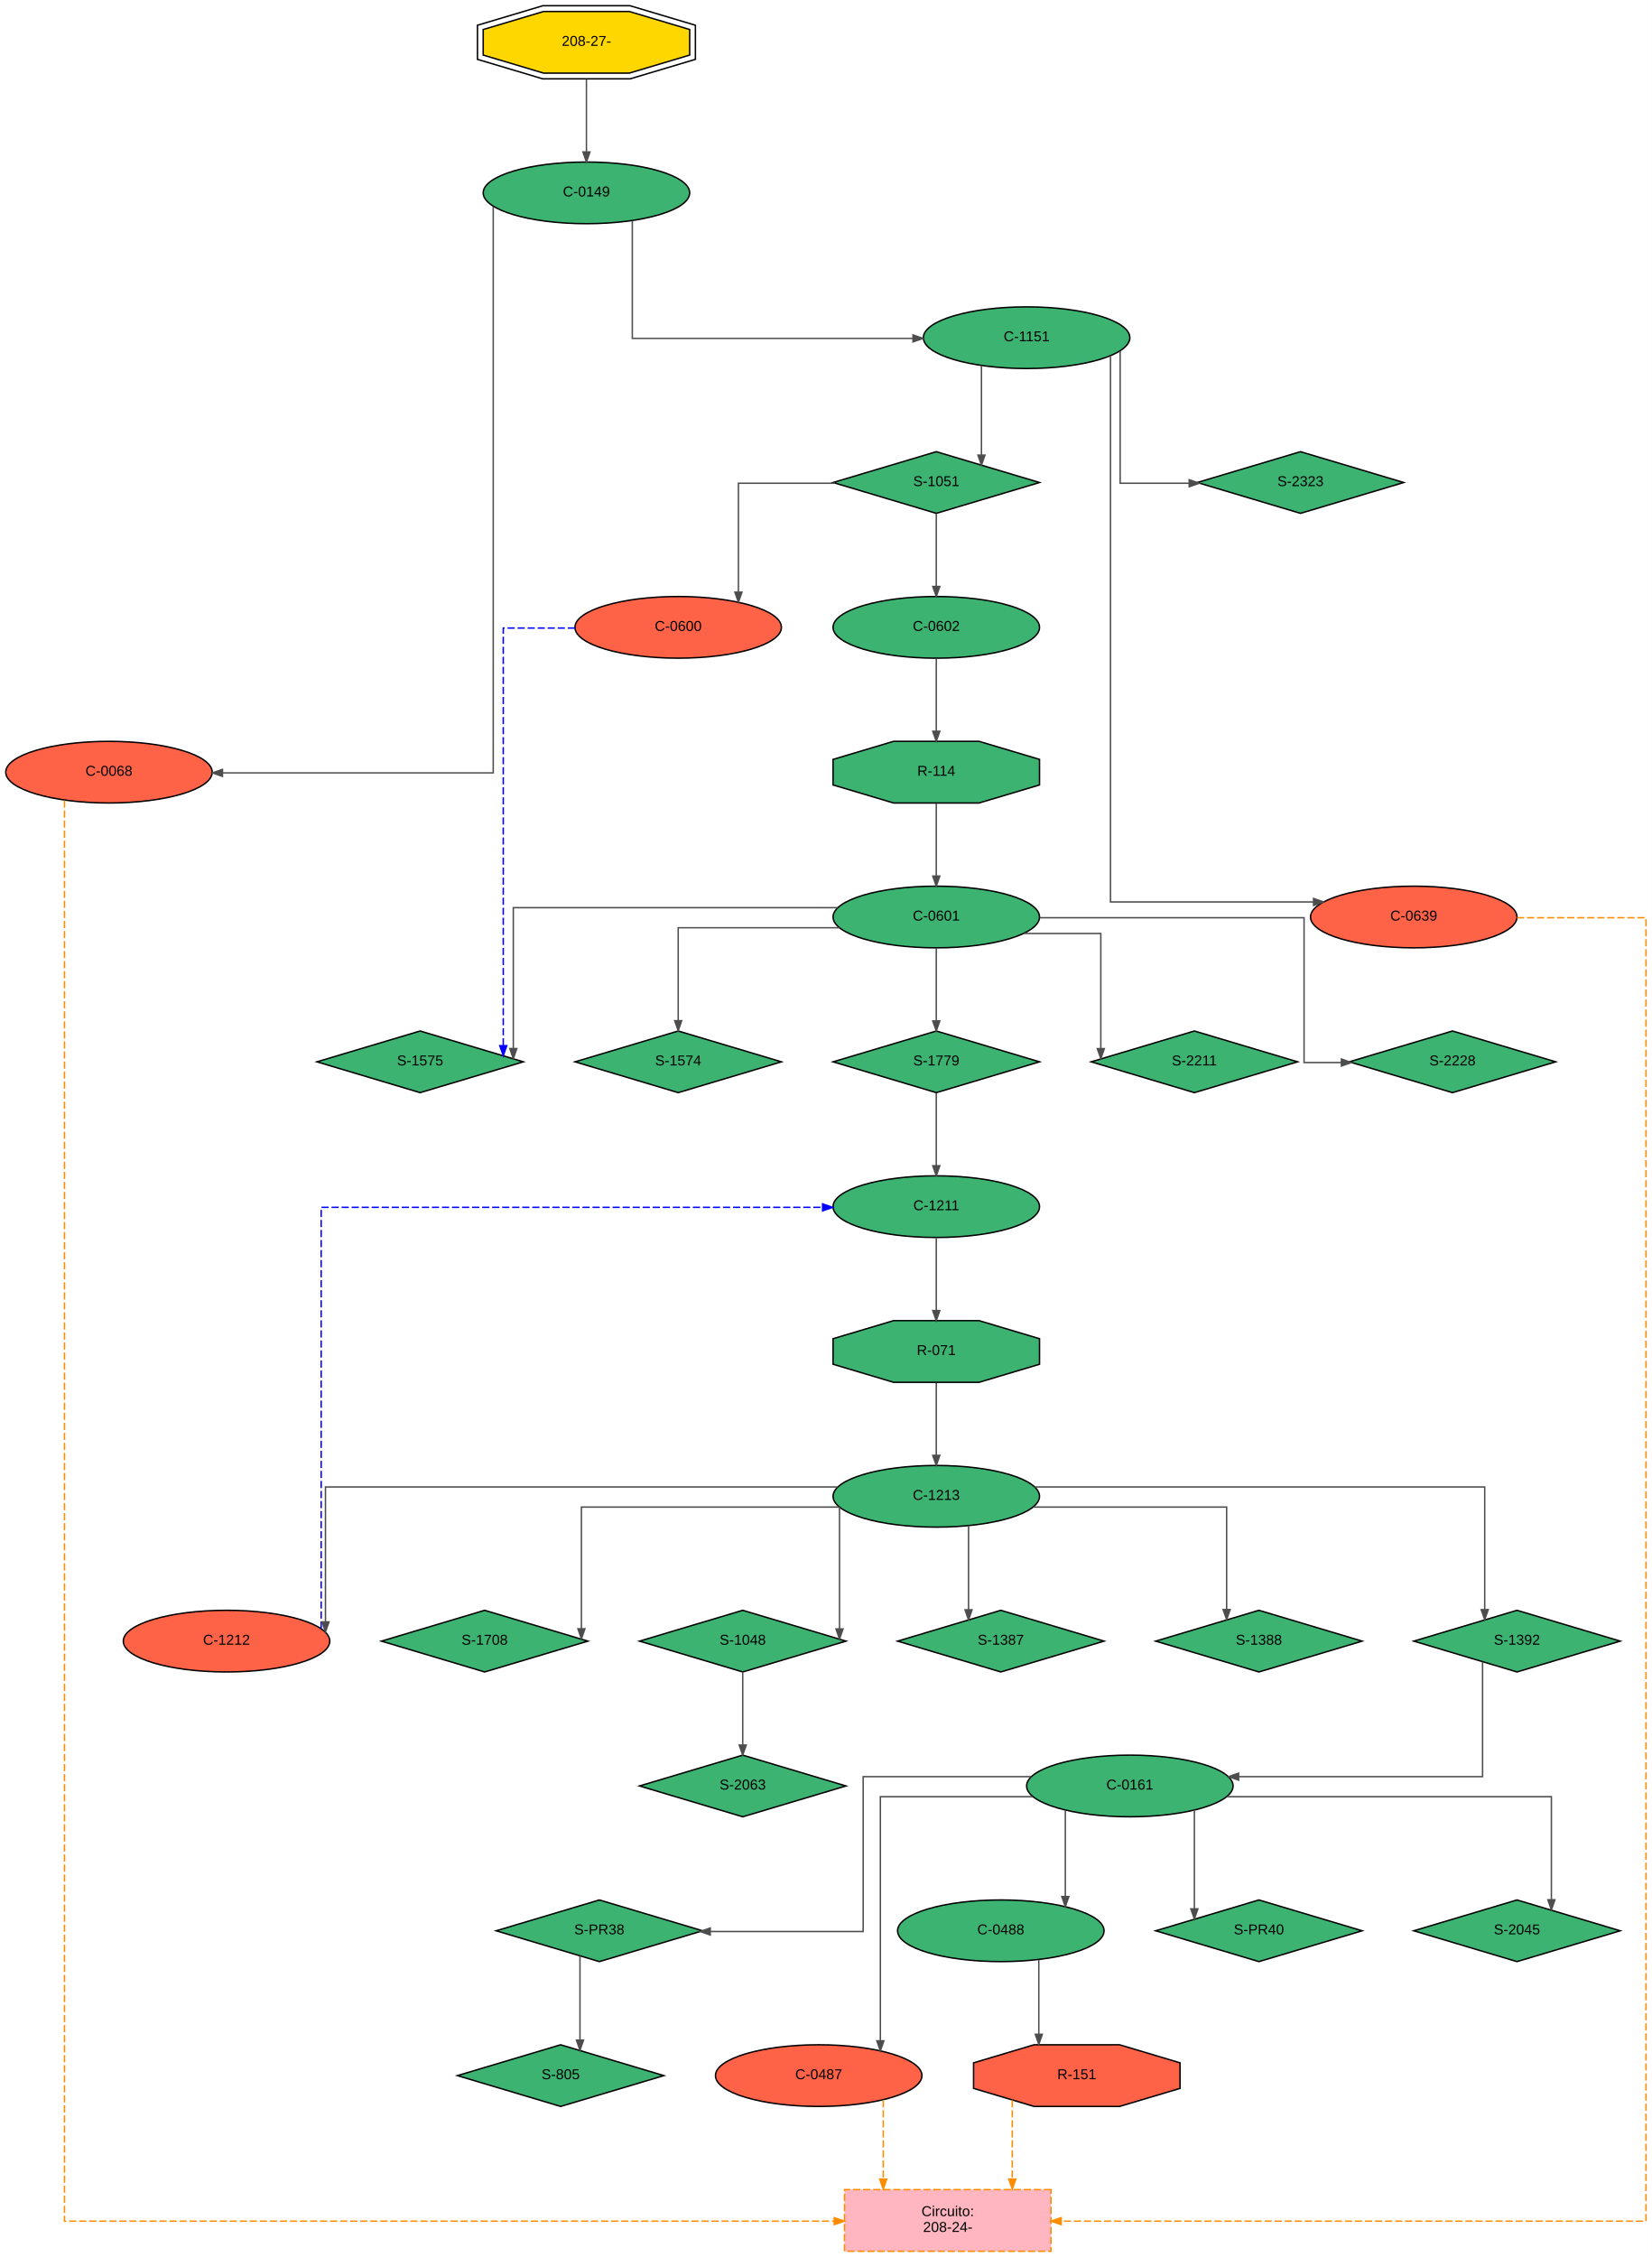
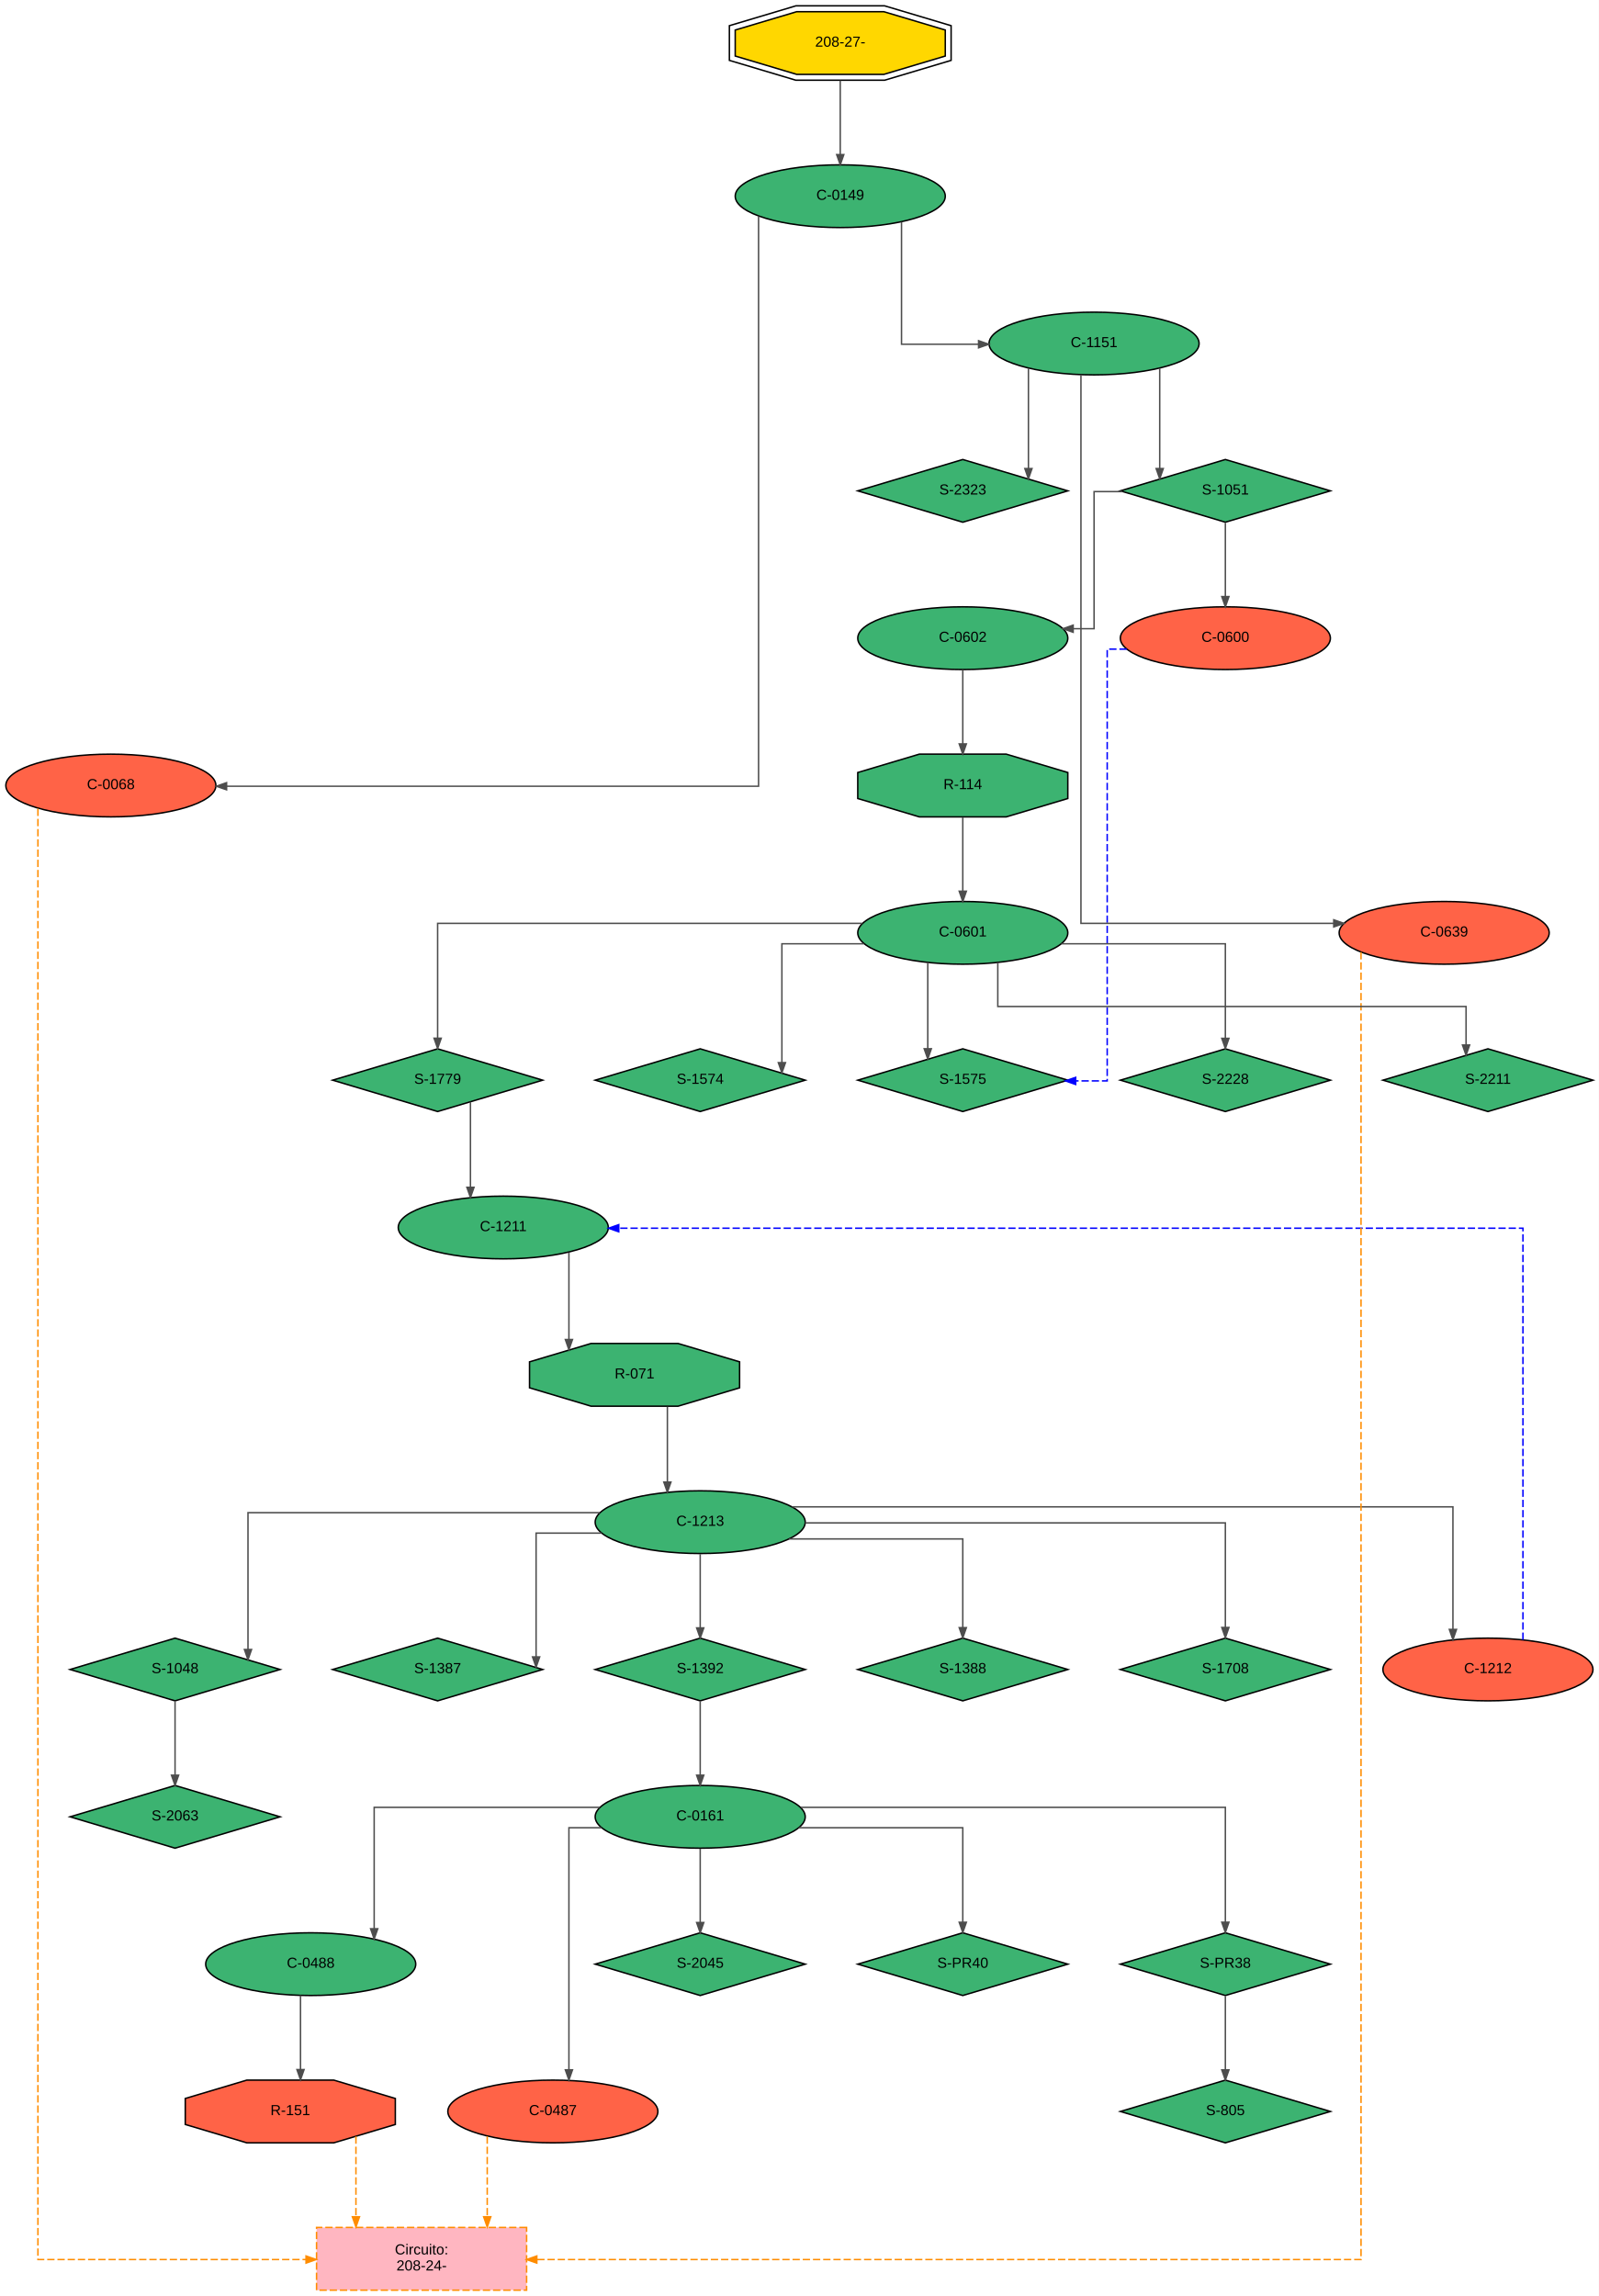
- <svg xmlns="http://www.w3.org/2000/svg" width="1152pt" height="1574pt" viewBox="0.00 0.00 1152.00 1574.00">
+ <svg xmlns="http://www.w3.org/2000/svg" width="1096pt" height="1574pt" viewBox="0.00 0.00 1096.00 1574.00">
  <g id="graph0" class="graph" transform="scale(1 1) rotate(0) translate(4 1570)">
-     <polygon fill="white" stroke="transparent" points="-4,4 -4,-1570 1148,-1570 1148,4 -4,4" />
+     <polygon fill="white" stroke="transparent" points="-4,4 -4,-1570 1092,-1570 1092,4 -4,4" />
    <g id="node1" class="node">
-       <polygon fill="mediumseagreen" stroke="black" points="334,-447 262,-425.5 334,-404 406,-425.5 334,-447" />
-       <text text-anchor="middle" x="334" y="-423" font-family="Arial" font-size="10.00">S-1708</text>
+       <ellipse fill="mediumseagreen" stroke="black" cx="209" cy="-223.5" rx="72" ry="21.5" />
+       <text text-anchor="middle" x="209" y="-221" font-family="Arial" font-size="10.00">C-0488</text>
+     </g>
+     <g id="node17" class="node">
+       <polygon fill="tomato" stroke="black" points="267,-113.59 267,-131.41 224.82,-144 165.18,-144 123,-131.41 123,-113.59 165.18,-101 224.82,-101 267,-113.59" />
+       <text text-anchor="middle" x="195" y="-120" font-family="Arial" font-size="10.00">R-151</text>
+     </g>
+     <g id="edge26" class="edge">
+       <path fill="none" stroke="#4d4d4d" d="M202,-202.08C202,-202.08 202,-151.24 202,-151.24" />
+       <polygon fill="#4d4d4d" stroke="#4d4d4d" points="204.45,-151.24 202,-144.24 199.55,-151.24 204.45,-151.24" />
    </g>
    <g id="node2" class="node">
-       <polygon fill="mediumseagreen" stroke="black" points="514,-346 442,-324.5 514,-303 586,-324.5 514,-346" />
-       <text text-anchor="middle" x="514" y="-322" font-family="Arial" font-size="10.00">S-2063</text>
+       <polygon fill="mediumseagreen" stroke="black" points="728,-1022.59 728,-1040.41 685.82,-1053 626.18,-1053 584,-1040.41 584,-1022.59 626.18,-1010 685.82,-1010 728,-1022.59" />
+       <text text-anchor="middle" x="656" y="-1029" font-family="Arial" font-size="10.00">R-114</text>
+     </g>
+     <g id="node34" class="node">
+       <ellipse fill="mediumseagreen" stroke="black" cx="656" cy="-930.5" rx="72" ry="21.5" />
+       <text text-anchor="middle" x="656" y="-928" font-family="Arial" font-size="10.00">C-0601</text>
+     </g>
+     <g id="edge10" class="edge">
+       <path fill="none" stroke="#4d4d4d" d="M656,-1009.58C656,-1009.58 656,-959.03 656,-959.03" />
+       <polygon fill="#4d4d4d" stroke="#4d4d4d" points="658.45,-959.03 656,-952.03 653.55,-959.03 658.45,-959.03" />
    </g>
    <g id="node3" class="node">
-       <polygon fill="mediumseagreen" stroke="black" points="414,-245 342,-223.5 414,-202 486,-223.5 414,-245" />
-       <text text-anchor="middle" x="414" y="-221" font-family="Arial" font-size="10.00">S-PR38</text>
-     </g>
-     <g id="node27" class="node">
-       <polygon fill="mediumseagreen" stroke="black" points="387,-144 315,-122.5 387,-101 459,-122.5 387,-144" />
-       <text text-anchor="middle" x="387" y="-120" font-family="Arial" font-size="10.00">S-805</text>
-     </g>
-     <g id="edge23" class="edge">
-       <path fill="none" stroke="#4d4d4d" d="M400.5,-205.91C400.5,-205.91 400.5,-147.23 400.5,-147.23" />
-       <polygon fill="#4d4d4d" stroke="#4d4d4d" points="402.95,-147.23 400.5,-140.23 398.05,-147.23 402.95,-147.23" />
+       <ellipse fill="tomato" stroke="black" cx="375" cy="-122.5" rx="72" ry="21.5" />
+       <text text-anchor="middle" x="375" y="-120" font-family="Arial" font-size="10.00">C-0487</text>
+     </g>
+     <g id="node35" class="node">
+       <polygon fill="lightpink" stroke="darkorange" stroke-dasharray="5,2" points="357,-43 213,-43 213,0 357,0 357,-43" />
+       <text text-anchor="middle" x="285" y="-24.5" font-family="Arial" font-size="10.00">Circuito:</text>
+       <text text-anchor="middle" x="285" y="-13.5" font-family="Arial" font-size="10.00">208-24-</text>
+     </g>
+     <g id="edge38" class="edge">
+       <path fill="none" stroke="darkorange" stroke-dasharray="5,2" d="M330,-105.37C330,-105.37 330,-50.31 330,-50.31" />
+       <polygon fill="darkorange" stroke="darkorange" points="332.45,-50.31 330,-43.31 327.55,-50.31 332.45,-50.31" />
    </g>
    <g id="node4" class="node">
-       <polygon fill="mediumseagreen" stroke="black" points="469,-851 397,-829.5 469,-808 541,-829.5 469,-851" />
-       <text text-anchor="middle" x="469" y="-827" font-family="Arial" font-size="10.00">S-1574</text>
+       <polygon fill="mediumseagreen" stroke="black" points="296,-851 224,-829.5 296,-808 368,-829.5 296,-851" />
+       <text text-anchor="middle" x="296" y="-827" font-family="Arial" font-size="10.00">S-1779</text>
+     </g>
+     <g id="node15" class="node">
+       <ellipse fill="mediumseagreen" stroke="black" cx="341" cy="-728.5" rx="72" ry="21.5" />
+       <text text-anchor="middle" x="341" y="-726" font-family="Arial" font-size="10.00">C-1211</text>
+     </g>
+     <g id="edge13" class="edge">
+       <path fill="none" stroke="#4d4d4d" d="M318.5,-814.6C318.5,-814.6 318.5,-756.07 318.5,-756.07" />
+       <polygon fill="#4d4d4d" stroke="#4d4d4d" points="320.95,-756.07 318.5,-749.07 316.05,-756.07 320.95,-756.07" />
    </g>
    <g id="node5" class="node">
+       <polygon fill="mediumseagreen" stroke="black" points="116,-447 44,-425.5 116,-404 188,-425.5 116,-447" />
+       <text text-anchor="middle" x="116" y="-423" font-family="Arial" font-size="10.00">S-1048</text>
+     </g>
+     <g id="node29" class="node">
+       <polygon fill="mediumseagreen" stroke="black" points="116,-346 44,-324.5 116,-303 188,-324.5 116,-346" />
+       <text text-anchor="middle" x="116" y="-322" font-family="Arial" font-size="10.00">S-2063</text>
+     </g>
+     <g id="edge19" class="edge">
+       <path fill="none" stroke="#4d4d4d" d="M116,-403.58C116,-403.58 116,-353.03 116,-353.03" />
+       <polygon fill="#4d4d4d" stroke="#4d4d4d" points="118.45,-353.03 116,-346.03 113.55,-353.03 118.45,-353.03" />
+     </g>
+     <g id="node6" class="node">
+       <polygon fill="mediumseagreen" stroke="black" points="476,-245 404,-223.5 476,-202 548,-223.5 476,-245" />
+       <text text-anchor="middle" x="476" y="-221" font-family="Arial" font-size="10.00">S-2045</text>
+     </g>
+     <g id="node7" class="node">
+       <polygon fill="mediumseagreen" stroke="black" points="656,-245 584,-223.5 656,-202 728,-223.5 656,-245" />
+       <text text-anchor="middle" x="656" y="-221" font-family="Arial" font-size="10.00">S-PR40</text>
+     </g>
+     <g id="node8" class="node">
+       <polygon fill="mediumseagreen" stroke="black" points="503,-618.59 503,-636.41 460.82,-649 401.18,-649 359,-636.41 359,-618.59 401.18,-606 460.82,-606 503,-618.59" />
+       <text text-anchor="middle" x="431" y="-625" font-family="Arial" font-size="10.00">R-071</text>
+     </g>
+     <g id="node28" class="node">
+       <ellipse fill="mediumseagreen" stroke="black" cx="476" cy="-526.5" rx="72" ry="21.5" />
+       <text text-anchor="middle" x="476" y="-524" font-family="Arial" font-size="10.00">C-1213</text>
+     </g>
+     <g id="edge15" class="edge">
+       <path fill="none" stroke="#4d4d4d" d="M453.5,-605.58C453.5,-605.58 453.5,-554 453.5,-554" />
+       <polygon fill="#4d4d4d" stroke="#4d4d4d" points="455.95,-554 453.5,-547 451.05,-554 455.95,-554" />
+     </g>
+     <g id="node9" class="node">
+       <ellipse fill="mediumseagreen" stroke="black" cx="656" cy="-1132.5" rx="72" ry="21.5" />
+       <text text-anchor="middle" x="656" y="-1130" font-family="Arial" font-size="10.00">C-0602</text>
+     </g>
+     <g id="edge9" class="edge">
+       <path fill="none" stroke="#4d4d4d" d="M656,-1110.58C656,-1110.58 656,-1060.03 656,-1060.03" />
+       <polygon fill="#4d4d4d" stroke="#4d4d4d" points="658.45,-1060.03 656,-1053.03 653.55,-1060.03 658.45,-1060.03" />
+     </g>
+     <g id="node10" class="node">
+       <polygon fill="mediumseagreen" stroke="black" points="476,-851 404,-829.5 476,-808 548,-829.5 476,-851" />
+       <text text-anchor="middle" x="476" y="-827" font-family="Arial" font-size="10.00">S-1574</text>
+     </g>
+     <g id="node11" class="node">
+       <ellipse fill="mediumseagreen" stroke="black" cx="476" cy="-324.5" rx="72" ry="21.5" />
+       <text text-anchor="middle" x="476" y="-322" font-family="Arial" font-size="10.00">C-0161</text>
+     </g>
+     <g id="edge25" class="edge">
+       <path fill="none" stroke="#4d4d4d" d="M407.12,-331C341.45,-331 252.5,-331 252.5,-331 252.5,-331 252.5,-247.77 252.5,-247.77" />
+       <polygon fill="#4d4d4d" stroke="#4d4d4d" points="254.95,-247.77 252.5,-240.77 250.05,-247.77 254.95,-247.77" />
+     </g>
+     <g id="edge27" class="edge">
+       <path fill="none" stroke="#4d4d4d" d="M408.25,-317C395.46,-317 386,-317 386,-317 386,-317 386,-151.06 386,-151.06" />
+       <polygon fill="#4d4d4d" stroke="#4d4d4d" points="388.45,-151.06 386,-144.06 383.55,-151.06 388.45,-151.06" />
+     </g>
+     <g id="edge28" class="edge">
+       <path fill="none" stroke="#4d4d4d" d="M476,-302.58C476,-302.58 476,-252.03 476,-252.03" />
+       <polygon fill="#4d4d4d" stroke="#4d4d4d" points="478.45,-252.03 476,-245.03 473.55,-252.03 478.45,-252.03" />
+     </g>
+     <g id="edge24" class="edge">
+       <path fill="none" stroke="#4d4d4d" d="M543.54,-317C594.61,-317 656,-317 656,-317 656,-317 656,-252.19 656,-252.19" />
+       <polygon fill="#4d4d4d" stroke="#4d4d4d" points="658.45,-252.19 656,-245.19 653.55,-252.19 658.45,-252.19" />
+     </g>
+     <g id="node25" class="node">
+       <polygon fill="mediumseagreen" stroke="black" points="836,-245 764,-223.5 836,-202 908,-223.5 836,-245" />
+       <text text-anchor="middle" x="836" y="-221" font-family="Arial" font-size="10.00">S-PR38</text>
+     </g>
+     <g id="edge22" class="edge">
+       <path fill="none" stroke="#4d4d4d" d="M544.99,-331C649.52,-331 836,-331 836,-331 836,-331 836,-252.25 836,-252.25" />
+       <polygon fill="#4d4d4d" stroke="#4d4d4d" points="838.45,-252.25 836,-245.25 833.55,-252.25 838.45,-252.25" />
+     </g>
+     <g id="node12" class="node">
+       <polygon fill="mediumseagreen" stroke="black" points="296,-447 224,-425.5 296,-404 368,-425.5 296,-447" />
+       <text text-anchor="middle" x="296" y="-423" font-family="Arial" font-size="10.00">S-1387</text>
+     </g>
+     <g id="node13" class="node">
+       <polygon fill="mediumseagreen" stroke="black" points="656,-851 584,-829.5 656,-808 728,-829.5 656,-851" />
+       <text text-anchor="middle" x="656" y="-827" font-family="Arial" font-size="10.00">S-1575</text>
+     </g>
+     <g id="node14" class="node">
+       <polygon fill="mediumseagreen" stroke="black" points="836,-851 764,-829.5 836,-808 908,-829.5 836,-851" />
+       <text text-anchor="middle" x="836" y="-827" font-family="Arial" font-size="10.00">S-2228</text>
+     </g>
+     <g id="edge14" class="edge">
+       <path fill="none" stroke="#4d4d4d" d="M386,-711.37C386,-711.37 386,-651.72 386,-651.72" />
+       <polygon fill="#4d4d4d" stroke="#4d4d4d" points="388.45,-651.72 386,-644.72 383.55,-651.72 388.45,-651.72" />
+     </g>
+     <g id="node16" class="node">
+       <polygon fill="mediumseagreen" stroke="black" points="656,-1255 584,-1233.5 656,-1212 728,-1233.5 656,-1255" />
+       <text text-anchor="middle" x="656" y="-1231" font-family="Arial" font-size="10.00">S-2323</text>
+     </g>
+     <g id="edge37" class="edge">
+       <path fill="none" stroke="darkorange" stroke-dasharray="5,2" d="M240,-105.37C240,-105.37 240,-50.31 240,-50.31" />
+       <polygon fill="darkorange" stroke="darkorange" points="242.45,-50.31 240,-43.31 237.55,-50.31 242.45,-50.31" />
+     </g>
+     <g id="node18" class="node">
+       <polygon fill="mediumseagreen" stroke="black" points="476,-447 404,-425.5 476,-404 548,-425.5 476,-447" />
+       <text text-anchor="middle" x="476" y="-423" font-family="Arial" font-size="10.00">S-1392</text>
+     </g>
+     <g id="edge21" class="edge">
+       <path fill="none" stroke="#4d4d4d" d="M476,-403.58C476,-403.58 476,-353.03 476,-353.03" />
+       <polygon fill="#4d4d4d" stroke="#4d4d4d" points="478.45,-353.03 476,-346.03 473.55,-353.03 478.45,-353.03" />
+     </g>
+     <g id="node19" class="node">
      <ellipse fill="tomato" stroke="black" cx="72" cy="-1031.5" rx="72" ry="21.5" />
      <text text-anchor="middle" x="72" y="-1029" font-family="Arial" font-size="10.00">C-0068</text>
    </g>
-     <g id="node35" class="node">
-       <polygon fill="lightpink" stroke="darkorange" stroke-dasharray="5,2" points="729,-43 585,-43 585,0 729,0 729,-43" />
-       <text text-anchor="middle" x="657" y="-24.5" font-family="Arial" font-size="10.00">Circuito:</text>
-       <text text-anchor="middle" x="657" y="-13.5" font-family="Arial" font-size="10.00">208-24-</text>
-     </g>
    <g id="edge34" class="edge">
-       <path fill="none" stroke="darkorange" stroke-dasharray="5,2" d="M41,-1011.77C41,-870.7 41,-21 41,-21 41,-21 577.83,-21 577.83,-21" />
-       <polygon fill="darkorange" stroke="darkorange" points="577.83,-23.45 584.83,-21 577.83,-18.55 577.83,-23.45" />
-     </g>
-     <g id="node6" class="node">
-       <polygon fill="mediumseagreen" stroke="black" points="649,-851 577,-829.5 649,-808 721,-829.5 649,-851" />
-       <text text-anchor="middle" x="649" y="-827" font-family="Arial" font-size="10.00">S-1779</text>
-     </g>
-     <g id="node19" class="node">
-       <ellipse fill="mediumseagreen" stroke="black" cx="649" cy="-728.5" rx="72" ry="21.5" />
-       <text text-anchor="middle" x="649" y="-726" font-family="Arial" font-size="10.00">C-1211</text>
-     </g>
-     <g id="edge13" class="edge">
-       <path fill="none" stroke="#4d4d4d" d="M649,-807.58C649,-807.58 649,-757.03 649,-757.03" />
-       <polygon fill="#4d4d4d" stroke="#4d4d4d" points="651.45,-757.03 649,-750.03 646.55,-757.03 651.45,-757.03" />
-     </g>
-     <g id="node7" class="node">
-       <ellipse fill="mediumseagreen" stroke="black" cx="784" cy="-324.5" rx="72" ry="21.5" />
-       <text text-anchor="middle" x="784" y="-322" font-family="Arial" font-size="10.00">C-0161</text>
-     </g>
-     <g id="edge22" class="edge">
-       <path fill="none" stroke="#4d4d4d" d="M715.27,-331C662.28,-331 598,-331 598,-331 598,-331 598,-223 598,-223 598,-223 491.35,-223 491.35,-223" />
-       <polygon fill="#4d4d4d" stroke="#4d4d4d" points="491.35,-220.55 484.35,-223 491.35,-225.45 491.35,-220.55" />
-     </g>
-     <g id="node10" class="node">
-       <ellipse fill="tomato" stroke="black" cx="567" cy="-122.5" rx="72" ry="21.5" />
-       <text text-anchor="middle" x="567" y="-120" font-family="Arial" font-size="10.00">C-0487</text>
-     </g>
-     <g id="edge27" class="edge">
-       <path fill="none" stroke="#4d4d4d" d="M716.23,-317C667.37,-317 610,-317 610,-317 610,-317 610,-146.76 610,-146.76" />
-       <polygon fill="#4d4d4d" stroke="#4d4d4d" points="612.45,-146.76 610,-139.76 607.55,-146.76 612.45,-146.76" />
+       <path fill="none" stroke="darkorange" stroke-dasharray="5,2" d="M22,-1015.63C22,-887.07 22,-21 22,-21 22,-21 205.79,-21 205.79,-21" />
+       <polygon fill="darkorange" stroke="darkorange" points="205.79,-23.45 212.79,-21 205.79,-18.55 205.79,-23.45" />
+     </g>
+     <g id="node20" class="node">
+       <polygon fill="mediumseagreen" stroke="black" points="1016,-851 944,-829.5 1016,-808 1088,-829.5 1016,-851" />
+       <text text-anchor="middle" x="1016" y="-827" font-family="Arial" font-size="10.00">S-2211</text>
+     </g>
+     <g id="node21" class="node">
+       <polygon fill="mediumseagreen" stroke="black" points="656,-447 584,-425.5 656,-404 728,-425.5 656,-447" />
+       <text text-anchor="middle" x="656" y="-423" font-family="Arial" font-size="10.00">S-1388</text>
+     </g>
+     <g id="node22" class="node">
+       <ellipse fill="mediumseagreen" stroke="black" cx="572" cy="-1435.5" rx="72" ry="21.5" />
+       <text text-anchor="middle" x="572" y="-1433" font-family="Arial" font-size="10.00">C-0149</text>
+     </g>
+     <g id="edge2" class="edge">
+       <path fill="none" stroke="#4d4d4d" d="M516,-1421.58C516,-1350.45 516,-1031 516,-1031 516,-1031 151.32,-1031 151.32,-1031" />
+       <polygon fill="#4d4d4d" stroke="#4d4d4d" points="151.32,-1028.55 144.32,-1031 151.32,-1033.45 151.32,-1028.55" />
+     </g>
+     <g id="node32" class="node">
+       <ellipse fill="mediumseagreen" stroke="black" cx="746" cy="-1334.5" rx="72" ry="21.5" />
+       <text text-anchor="middle" x="746" y="-1332" font-family="Arial" font-size="10.00">C-1151</text>
+     </g>
+     <g id="edge3" class="edge">
+       <path fill="none" stroke="#4d4d4d" d="M614,-1417.82C614,-1388.74 614,-1334 614,-1334 614,-1334 666.82,-1334 666.82,-1334" />
+       <polygon fill="#4d4d4d" stroke="#4d4d4d" points="666.82,-1336.45 673.82,-1334 666.82,-1331.55 666.82,-1336.45" />
    </g>
    <g id="node23" class="node">
-       <ellipse fill="mediumseagreen" stroke="black" cx="694" cy="-223.5" rx="72" ry="21.5" />
-       <text text-anchor="middle" x="694" y="-221" font-family="Arial" font-size="10.00">C-0488</text>
-     </g>
-     <g id="edge25" class="edge">
-       <path fill="none" stroke="#4d4d4d" d="M739,-307.37C739,-307.37 739,-247.38 739,-247.38" />
-       <polygon fill="#4d4d4d" stroke="#4d4d4d" points="741.45,-247.38 739,-240.38 736.55,-247.38 741.45,-247.38" />
+       <polygon fill="mediumseagreen" stroke="black" points="836,-1255 764,-1233.5 836,-1212 908,-1233.5 836,-1255" />
+       <text text-anchor="middle" x="836" y="-1231" font-family="Arial" font-size="10.00">S-1051</text>
+     </g>
+     <g id="edge7" class="edge">
+       <path fill="none" stroke="#4d4d4d" d="M765.53,-1233C754.14,-1233 746,-1233 746,-1233 746,-1233 746,-1139 746,-1139 746,-1139 731.67,-1139 731.67,-1139" />
+       <polygon fill="#4d4d4d" stroke="#4d4d4d" points="731.67,-1136.55 724.67,-1139 731.67,-1141.45 731.67,-1136.55" />
+     </g>
+     <g id="node31" class="node">
+       <ellipse fill="tomato" stroke="black" cx="836" cy="-1132.5" rx="72" ry="21.5" />
+       <text text-anchor="middle" x="836" y="-1130" font-family="Arial" font-size="10.00">C-0600</text>
+     </g>
+     <g id="edge8" class="edge">
+       <path fill="none" stroke="#4d4d4d" d="M836,-1211.58C836,-1211.58 836,-1161.03 836,-1161.03" />
+       <polygon fill="#4d4d4d" stroke="#4d4d4d" points="838.45,-1161.03 836,-1154.03 833.55,-1161.03 838.45,-1161.03" />
+     </g>
+     <g id="node24" class="node">
+       <polygon fill="mediumseagreen" stroke="black" points="836,-447 764,-425.5 836,-404 908,-425.5 836,-447" />
+       <text text-anchor="middle" x="836" y="-423" font-family="Arial" font-size="10.00">S-1708</text>
+     </g>
+     <g id="node26" class="node">
+       <polygon fill="mediumseagreen" stroke="black" points="836,-144 764,-122.5 836,-101 908,-122.5 836,-144" />
+       <text text-anchor="middle" x="836" y="-120" font-family="Arial" font-size="10.00">S-805</text>
+     </g>
+     <g id="edge23" class="edge">
+       <path fill="none" stroke="#4d4d4d" d="M836,-201.58C836,-201.58 836,-151.03 836,-151.03" />
+       <polygon fill="#4d4d4d" stroke="#4d4d4d" points="838.45,-151.03 836,-144.03 833.55,-151.03 838.45,-151.03" />
+     </g>
+     <g id="node27" class="node">
+       <ellipse fill="tomato" stroke="black" cx="1016" cy="-425.5" rx="72" ry="21.5" />
+       <text text-anchor="middle" x="1016" y="-423" font-family="Arial" font-size="10.00">C-1212</text>
+     </g>
+     <g id="edge39" class="edge">
+       <path fill="none" stroke="blue" stroke-dasharray="5,2" d="M1040,-445.82C1040,-513.64 1040,-728 1040,-728 1040,-728 420.17,-728 420.17,-728" />
+       <polygon fill="blue" stroke="blue" points="420.17,-725.55 413.17,-728 420.17,-730.45 420.17,-725.55" />
+     </g>
+     <g id="edge18" class="edge">
+       <path fill="none" stroke="#4d4d4d" d="M407.2,-533C315.87,-533 166,-533 166,-533 166,-533 166,-439.22 166,-439.22" />
+       <polygon fill="#4d4d4d" stroke="#4d4d4d" points="168.45,-439.22 166,-432.22 163.55,-439.22 168.45,-439.22" />
+     </g>
+     <g id="edge29" class="edge">
+       <path fill="none" stroke="#4d4d4d" d="M408.29,-519C384.46,-519 363.5,-519 363.5,-519 363.5,-519 363.5,-434.12 363.5,-434.12" />
+       <polygon fill="#4d4d4d" stroke="#4d4d4d" points="365.95,-434.12 363.5,-427.12 361.05,-434.12 365.95,-434.12" />
+     </g>
+     <g id="edge20" class="edge">
+       <path fill="none" stroke="#4d4d4d" d="M476,-504.58C476,-504.58 476,-454.03 476,-454.03" />
+       <polygon fill="#4d4d4d" stroke="#4d4d4d" points="478.45,-454.03 476,-447.03 473.55,-454.03 478.45,-454.03" />
+     </g>
+     <g id="edge17" class="edge">
+       <path fill="none" stroke="#4d4d4d" d="M536.94,-515C589.16,-515 656,-515 656,-515 656,-515 656,-454.17 656,-454.17" />
+       <polygon fill="#4d4d4d" stroke="#4d4d4d" points="658.45,-454.17 656,-447.17 653.55,-454.17 658.45,-454.17" />
+     </g>
+     <g id="edge16" class="edge">
+       <path fill="none" stroke="#4d4d4d" d="M547.99,-526C653.04,-526 836,-526 836,-526 836,-526 836,-454.31 836,-454.31" />
+       <polygon fill="#4d4d4d" stroke="#4d4d4d" points="838.45,-454.31 836,-447.31 833.55,-454.31 838.45,-454.31" />
+     </g>
+     <g id="edge30" class="edge">
+       <path fill="none" stroke="#4d4d4d" d="M539.01,-537C676.66,-537 992,-537 992,-537 992,-537 992,-452.95 992,-452.95" />
+       <polygon fill="#4d4d4d" stroke="#4d4d4d" points="994.45,-452.95 992,-445.95 989.55,-452.95 994.45,-452.95" />
    </g>
    <g id="node30" class="node">
-       <polygon fill="mediumseagreen" stroke="black" points="874,-245 802,-223.5 874,-202 946,-223.5 874,-245" />
-       <text text-anchor="middle" x="874" y="-221" font-family="Arial" font-size="10.00">S-PR40</text>
-     </g>
-     <g id="edge24" class="edge">
-       <path fill="none" stroke="#4d4d4d" d="M829,-307.37C829,-307.37 829,-238.78 829,-238.78" />
-       <polygon fill="#4d4d4d" stroke="#4d4d4d" points="831.45,-238.78 829,-231.78 826.55,-238.78 831.45,-238.78" />
+       <polygon fill="gold" stroke="black" points="644,-1531.59 644,-1549.41 601.82,-1562 542.18,-1562 500,-1549.41 500,-1531.59 542.18,-1519 601.82,-1519 644,-1531.59" />
+       <polygon fill="none" stroke="black" points="648,-1528.61 648,-1552.39 602.41,-1566 541.59,-1566 496,-1552.39 496,-1528.61 541.59,-1515 602.41,-1515 648,-1528.61" />
+       <text text-anchor="middle" x="572" y="-1538" font-family="Arial" font-size="10.00">208-27-</text>
+     </g>
+     <g id="edge1" class="edge">
+       <path fill="none" stroke="#4d4d4d" d="M572,-1514.81C572,-1514.81 572,-1464.03 572,-1464.03" />
+       <polygon fill="#4d4d4d" stroke="#4d4d4d" points="574.45,-1464.03 572,-1457.03 569.55,-1464.03 574.45,-1464.03" />
+     </g>
+     <g id="edge36" class="edge">
+       <path fill="none" stroke="blue" stroke-dasharray="5,2" d="M768.38,-1125C760.38,-1125 755,-1125 755,-1125 755,-1125 755,-829 755,-829 755,-829 733.37,-829 733.37,-829" />
+       <polygon fill="blue" stroke="blue" points="733.37,-826.55 726.37,-829 733.37,-831.45 733.37,-826.55" />
+     </g>
+     <g id="edge4" class="edge">
+       <path fill="none" stroke="#4d4d4d" d="M701,-1317.37C701,-1317.37 701,-1248.78 701,-1248.78" />
+       <polygon fill="#4d4d4d" stroke="#4d4d4d" points="703.45,-1248.78 701,-1241.78 698.55,-1248.78 703.45,-1248.78" />
+     </g>
+     <g id="edge6" class="edge">
+       <path fill="none" stroke="#4d4d4d" d="M791,-1317.37C791,-1317.37 791,-1248.78 791,-1248.78" />
+       <polygon fill="#4d4d4d" stroke="#4d4d4d" points="793.45,-1248.78 791,-1241.78 788.55,-1248.78 793.45,-1248.78" />
    </g>
    <g id="node33" class="node">
-       <polygon fill="mediumseagreen" stroke="black" points="1054,-245 982,-223.5 1054,-202 1126,-223.5 1054,-245" />
-       <text text-anchor="middle" x="1054" y="-221" font-family="Arial" font-size="10.00">S-2045</text>
-     </g>
-     <g id="edge28" class="edge">
-       <path fill="none" stroke="#4d4d4d" d="M851.82,-317C938.64,-317 1078,-317 1078,-317 1078,-317 1078,-245.11 1078,-245.11" />
-       <polygon fill="#4d4d4d" stroke="#4d4d4d" points="1080.45,-245.11 1078,-238.11 1075.55,-245.11 1080.45,-245.11" />
-     </g>
-     <g id="node8" class="node">
-       <polygon fill="gold" stroke="black" points="477,-1531.59 477,-1549.41 434.82,-1562 375.18,-1562 333,-1549.41 333,-1531.59 375.18,-1519 434.82,-1519 477,-1531.59" />
-       <polygon fill="none" stroke="black" points="481,-1528.61 481,-1552.39 435.41,-1566 374.59,-1566 329,-1552.39 329,-1528.61 374.59,-1515 435.41,-1515 481,-1528.61" />
-       <text text-anchor="middle" x="405" y="-1538" font-family="Arial" font-size="10.00">208-27-</text>
-     </g>
-     <g id="node26" class="node">
-       <ellipse fill="mediumseagreen" stroke="black" cx="405" cy="-1435.5" rx="72" ry="21.5" />
-       <text text-anchor="middle" x="405" y="-1433" font-family="Arial" font-size="10.00">C-0149</text>
-     </g>
-     <g id="edge1" class="edge">
-       <path fill="none" stroke="#4d4d4d" d="M405,-1514.81C405,-1514.81 405,-1464.03 405,-1464.03" />
-       <polygon fill="#4d4d4d" stroke="#4d4d4d" points="407.45,-1464.03 405,-1457.03 402.55,-1464.03 407.45,-1464.03" />
-     </g>
-     <g id="node9" class="node">
-       <polygon fill="mediumseagreen" stroke="black" points="649,-1255 577,-1233.5 649,-1212 721,-1233.5 649,-1255" />
-       <text text-anchor="middle" x="649" y="-1231" font-family="Arial" font-size="10.00">S-1051</text>
-     </g>
-     <g id="node11" class="node">
-       <ellipse fill="tomato" stroke="black" cx="469" cy="-1132.5" rx="72" ry="21.5" />
-       <text text-anchor="middle" x="469" y="-1130" font-family="Arial" font-size="10.00">C-0600</text>
-     </g>
-     <g id="edge8" class="edge">
-       <path fill="none" stroke="#4d4d4d" d="M578.38,-1233C544.43,-1233 511,-1233 511,-1233 511,-1233 511,-1157.01 511,-1157.01" />
-       <polygon fill="#4d4d4d" stroke="#4d4d4d" points="513.45,-1157.01 511,-1150.01 508.55,-1157.01 513.45,-1157.01" />
-     </g>
-     <g id="node21" class="node">
-       <ellipse fill="mediumseagreen" stroke="black" cx="649" cy="-1132.5" rx="72" ry="21.5" />
-       <text text-anchor="middle" x="649" y="-1130" font-family="Arial" font-size="10.00">C-0602</text>
-     </g>
-     <g id="edge7" class="edge">
-       <path fill="none" stroke="#4d4d4d" d="M649,-1211.58C649,-1211.58 649,-1161.03 649,-1161.03" />
-       <polygon fill="#4d4d4d" stroke="#4d4d4d" points="651.45,-1161.03 649,-1154.03 646.55,-1161.03 651.45,-1161.03" />
-     </g>
-     <g id="edge38" class="edge">
-       <path fill="none" stroke="darkorange" stroke-dasharray="5,2" d="M612,-105.37C612,-105.37 612,-50.31 612,-50.31" />
-       <polygon fill="darkorange" stroke="darkorange" points="614.45,-50.31 612,-43.31 609.55,-50.31 614.45,-50.31" />
-     </g>
-     <g id="node20" class="node">
-       <polygon fill="mediumseagreen" stroke="black" points="289,-851 217,-829.5 289,-808 361,-829.5 289,-851" />
-       <text text-anchor="middle" x="289" y="-827" font-family="Arial" font-size="10.00">S-1575</text>
-     </g>
-     <g id="edge36" class="edge">
-       <path fill="none" stroke="blue" stroke-dasharray="5,2" d="M396.97,-1132C370.56,-1132 347,-1132 347,-1132 347,-1132 347,-840.78 347,-840.78" />
-       <polygon fill="blue" stroke="blue" points="349.45,-840.78 347,-833.78 344.55,-840.78 349.45,-840.78" />
-     </g>
-     <g id="node12" class="node">
-       <ellipse fill="mediumseagreen" stroke="black" cx="649" cy="-930.5" rx="72" ry="21.5" />
-       <text text-anchor="middle" x="649" y="-928" font-family="Arial" font-size="10.00">C-0601</text>
+       <ellipse fill="tomato" stroke="black" cx="986" cy="-930.5" rx="72" ry="21.5" />
+       <text text-anchor="middle" x="986" y="-928" font-family="Arial" font-size="10.00">C-0639</text>
+     </g>
+     <g id="edge5" class="edge">
+       <path fill="none" stroke="#4d4d4d" d="M737,-1313.13C737,-1230.56 737,-937 737,-937 737,-937 910.3,-937 910.3,-937" />
+       <polygon fill="#4d4d4d" stroke="#4d4d4d" points="910.3,-939.45 917.3,-937 910.3,-934.55 910.3,-939.45" />
+     </g>
+     <g id="edge35" class="edge">
+       <path fill="none" stroke="darkorange" stroke-dasharray="5,2" d="M929,-917.29C929,-805.45 929,-21 929,-21 929,-21 364,-21 364,-21" />
+       <polygon fill="darkorange" stroke="darkorange" points="364,-18.55 357,-21 364,-23.45 364,-18.55" />
+     </g>
+     <g id="edge12" class="edge">
+       <path fill="none" stroke="#4d4d4d" d="M587.01,-937C482.48,-937 296,-937 296,-937 296,-937 296,-858.25 296,-858.25" />
+       <polygon fill="#4d4d4d" stroke="#4d4d4d" points="298.45,-858.25 296,-851.25 293.55,-858.25 298.45,-858.25" />
    </g>
    <g id="edge31" class="edge">
-       <path fill="none" stroke="#4d4d4d" d="M581.46,-923C530.39,-923 469,-923 469,-923 469,-923 469,-858.19 469,-858.19" />
-       <polygon fill="#4d4d4d" stroke="#4d4d4d" points="471.45,-858.19 469,-851.19 466.55,-858.19 471.45,-858.19" />
-     </g>
-     <g id="edge12" class="edge">
-       <path fill="none" stroke="#4d4d4d" d="M649,-908.58C649,-908.58 649,-858.03 649,-858.03" />
-       <polygon fill="#4d4d4d" stroke="#4d4d4d" points="651.45,-858.03 649,-851.03 646.55,-858.03 651.45,-858.03" />
-     </g>
-     <g id="node17" class="node">
-       <polygon fill="mediumseagreen" stroke="black" points="829,-851 757,-829.5 829,-808 901,-829.5 829,-851" />
-       <text text-anchor="middle" x="829" y="-827" font-family="Arial" font-size="10.00">S-2211</text>
+       <path fill="none" stroke="#4d4d4d" d="M588.2,-923C559.25,-923 532,-923 532,-923 532,-923 532,-841.53 532,-841.53" />
+       <polygon fill="#4d4d4d" stroke="#4d4d4d" points="534.45,-841.53 532,-834.53 529.55,-841.53 534.45,-841.53" />
+     </g>
+     <g id="edge11" class="edge">
+       <path fill="none" stroke="#4d4d4d" d="M632,-910.06C632,-910.06 632,-851.03 632,-851.03" />
+       <polygon fill="#4d4d4d" stroke="#4d4d4d" points="634.45,-851.03 632,-844.03 629.55,-851.03 634.45,-851.03" />
+     </g>
+     <g id="edge32" class="edge">
+       <path fill="none" stroke="#4d4d4d" d="M723.54,-923C774.61,-923 836,-923 836,-923 836,-923 836,-858.19 836,-858.19" />
+       <polygon fill="#4d4d4d" stroke="#4d4d4d" points="838.45,-858.19 836,-851.19 833.55,-858.19 838.45,-858.19" />
    </g>
    <g id="edge33" class="edge">
-       <path fill="none" stroke="#4d4d4d" d="M710.07,-919C737.47,-919 763.75,-919 763.75,-919 763.75,-919 763.75,-838.71 763.75,-838.71" />
-       <polygon fill="#4d4d4d" stroke="#4d4d4d" points="766.2,-838.71 763.75,-831.71 761.3,-838.71 766.2,-838.71" />
-     </g>
-     <g id="edge11" class="edge">
-       <path fill="none" stroke="#4d4d4d" d="M580.21,-937C493.04,-937 354,-937 354,-937 354,-937 354,-838.75 354,-838.75" />
-       <polygon fill="#4d4d4d" stroke="#4d4d4d" points="356.45,-838.75 354,-831.75 351.55,-838.75 356.45,-838.75" />
-     </g>
-     <g id="node34" class="node">
-       <polygon fill="mediumseagreen" stroke="black" points="1009,-851 937,-829.5 1009,-808 1081,-829.5 1009,-851" />
-       <text text-anchor="middle" x="1009" y="-827" font-family="Arial" font-size="10.00">S-2228</text>
-     </g>
-     <g id="edge32" class="edge">
-       <path fill="none" stroke="#4d4d4d" d="M721.13,-930C797,-930 905.5,-930 905.5,-930 905.5,-930 905.5,-829 905.5,-829 905.5,-829 931.53,-829 931.53,-829" />
-       <polygon fill="#4d4d4d" stroke="#4d4d4d" points="931.53,-831.45 938.53,-829 931.53,-826.55 931.53,-831.45" />
-     </g>
-     <g id="node13" class="node">
-       <ellipse fill="mediumseagreen" stroke="black" cx="712" cy="-1334.5" rx="72" ry="21.5" />
-       <text text-anchor="middle" x="712" y="-1332" font-family="Arial" font-size="10.00">C-1151</text>
-     </g>
-     <g id="edge6" class="edge">
-       <path fill="none" stroke="#4d4d4d" d="M680.5,-1315.03C680.5,-1315.03 680.5,-1252.62 680.5,-1252.62" />
-       <polygon fill="#4d4d4d" stroke="#4d4d4d" points="682.95,-1252.62 680.5,-1245.62 678.05,-1252.62 682.95,-1252.62" />
-     </g>
-     <g id="node18" class="node">
-       <ellipse fill="tomato" stroke="black" cx="982" cy="-930.5" rx="72" ry="21.5" />
-       <text text-anchor="middle" x="982" y="-928" font-family="Arial" font-size="10.00">C-0639</text>
-     </g>
-     <g id="edge5" class="edge">
-       <path fill="none" stroke="#4d4d4d" d="M770.5,-1321.85C770.5,-1254.5 770.5,-941 770.5,-941 770.5,-941 912.12,-941 912.12,-941" />
-       <polygon fill="#4d4d4d" stroke="#4d4d4d" points="912.12,-943.45 919.12,-941 912.12,-938.55 912.12,-943.45" />
-     </g>
-     <g id="node32" class="node">
-       <polygon fill="mediumseagreen" stroke="black" points="903,-1255 831,-1233.5 903,-1212 975,-1233.5 903,-1255" />
-       <text text-anchor="middle" x="903" y="-1231" font-family="Arial" font-size="10.00">S-2323</text>
-     </g>
-     <g id="edge4" class="edge">
-       <path fill="none" stroke="#4d4d4d" d="M777.25,-1325.13C777.25,-1300.01 777.25,-1233 777.25,-1233 777.25,-1233 825.41,-1233 825.41,-1233" />
-       <polygon fill="#4d4d4d" stroke="#4d4d4d" points="825.41,-1235.45 832.41,-1233 825.41,-1230.55 825.41,-1235.45" />
-     </g>
-     <g id="node14" class="node">
-       <polygon fill="mediumseagreen" stroke="black" points="514,-447 442,-425.5 514,-404 586,-425.5 514,-447" />
-       <text text-anchor="middle" x="514" y="-423" font-family="Arial" font-size="10.00">S-1048</text>
-     </g>
-     <g id="edge19" class="edge">
-       <path fill="none" stroke="#4d4d4d" d="M514,-403.58C514,-403.58 514,-353.03 514,-353.03" />
-       <polygon fill="#4d4d4d" stroke="#4d4d4d" points="516.45,-353.03 514,-346.03 511.55,-353.03 516.45,-353.03" />
-     </g>
-     <g id="node15" class="node">
-       <polygon fill="tomato" stroke="black" points="819,-113.59 819,-131.41 776.82,-144 717.18,-144 675,-131.41 675,-113.59 717.18,-101 776.82,-101 819,-113.59" />
-       <text text-anchor="middle" x="747" y="-120" font-family="Arial" font-size="10.00">R-151</text>
-     </g>
-     <g id="edge37" class="edge">
-       <path fill="none" stroke="darkorange" stroke-dasharray="5,2" d="M702,-105.37C702,-105.37 702,-50.31 702,-50.31" />
-       <polygon fill="darkorange" stroke="darkorange" points="704.45,-50.31 702,-43.31 699.55,-50.31 704.45,-50.31" />
-     </g>
-     <g id="node16" class="node">
-       <ellipse fill="tomato" stroke="black" cx="154" cy="-425.5" rx="72" ry="21.5" />
-       <text text-anchor="middle" x="154" y="-423" font-family="Arial" font-size="10.00">C-1212</text>
-     </g>
-     <g id="edge39" class="edge">
-       <path fill="none" stroke="blue" stroke-dasharray="5,2" d="M220,-434.23C220,-483.83 220,-728 220,-728 220,-728 569.71,-728 569.71,-728" />
-       <polygon fill="blue" stroke="blue" points="569.71,-730.45 576.71,-728 569.71,-725.55 569.71,-730.45" />
-     </g>
-     <g id="edge35" class="edge">
-       <path fill="none" stroke="darkorange" stroke-dasharray="5,2" d="M1054,-930C1097.27,-930 1144,-930 1144,-930 1144,-930 1144,-21 1144,-21 1144,-21 736.12,-21 736.12,-21" />
-       <polygon fill="darkorange" stroke="darkorange" points="736.12,-18.55 729.12,-21 736.12,-23.45 736.12,-18.55" />
-     </g>
-     <g id="node24" class="node">
-       <polygon fill="mediumseagreen" stroke="black" points="721,-618.59 721,-636.41 678.82,-649 619.18,-649 577,-636.41 577,-618.59 619.18,-606 678.82,-606 721,-618.59" />
-       <text text-anchor="middle" x="649" y="-625" font-family="Arial" font-size="10.00">R-071</text>
-     </g>
-     <g id="edge14" class="edge">
-       <path fill="none" stroke="#4d4d4d" d="M649,-706.58C649,-706.58 649,-656.03 649,-656.03" />
-       <polygon fill="#4d4d4d" stroke="#4d4d4d" points="651.45,-656.03 649,-649.03 646.55,-656.03 651.45,-656.03" />
-     </g>
-     <g id="node29" class="node">
-       <polygon fill="mediumseagreen" stroke="black" points="721,-1022.59 721,-1040.41 678.82,-1053 619.18,-1053 577,-1040.41 577,-1022.59 619.18,-1010 678.82,-1010 721,-1022.59" />
-       <text text-anchor="middle" x="649" y="-1029" font-family="Arial" font-size="10.00">R-114</text>
-     </g>
-     <g id="edge9" class="edge">
-       <path fill="none" stroke="#4d4d4d" d="M649,-1110.58C649,-1110.58 649,-1060.03 649,-1060.03" />
-       <polygon fill="#4d4d4d" stroke="#4d4d4d" points="651.45,-1060.03 649,-1053.03 646.55,-1060.03 651.45,-1060.03" />
-     </g>
-     <g id="node22" class="node">
-       <polygon fill="mediumseagreen" stroke="black" points="694,-447 622,-425.5 694,-404 766,-425.5 694,-447" />
-       <text text-anchor="middle" x="694" y="-423" font-family="Arial" font-size="10.00">S-1387</text>
-     </g>
-     <g id="edge26" class="edge">
-       <path fill="none" stroke="#4d4d4d" d="M720.5,-203.06C720.5,-203.06 720.5,-151.31 720.5,-151.31" />
-       <polygon fill="#4d4d4d" stroke="#4d4d4d" points="722.95,-151.31 720.5,-144.31 718.05,-151.31 722.95,-151.31" />
-     </g>
-     <g id="node31" class="node">
-       <ellipse fill="mediumseagreen" stroke="black" cx="649" cy="-526.5" rx="72" ry="21.5" />
-       <text text-anchor="middle" x="649" y="-524" font-family="Arial" font-size="10.00">C-1213</text>
-     </g>
-     <g id="edge15" class="edge">
-       <path fill="none" stroke="#4d4d4d" d="M649,-605.58C649,-605.58 649,-555.03 649,-555.03" />
-       <polygon fill="#4d4d4d" stroke="#4d4d4d" points="651.45,-555.03 649,-548.03 646.55,-555.03 651.45,-555.03" />
-     </g>
-     <g id="node25" class="node">
-       <polygon fill="mediumseagreen" stroke="black" points="874,-447 802,-425.5 874,-404 946,-425.5 874,-447" />
-       <text text-anchor="middle" x="874" y="-423" font-family="Arial" font-size="10.00">S-1388</text>
-     </g>
-     <g id="edge2" class="edge">
-       <path fill="none" stroke="#4d4d4d" d="M340,-1425.9C340,-1364.64 340,-1031 340,-1031 340,-1031 151.17,-1031 151.17,-1031" />
-       <polygon fill="#4d4d4d" stroke="#4d4d4d" points="151.17,-1028.55 144.17,-1031 151.17,-1033.45 151.17,-1028.55" />
-     </g>
-     <g id="edge3" class="edge">
-       <path fill="none" stroke="#4d4d4d" d="M437,-1415.93C437,-1386.44 437,-1334 437,-1334 437,-1334 632.75,-1334 632.75,-1334" />
-       <polygon fill="#4d4d4d" stroke="#4d4d4d" points="632.75,-1336.45 639.75,-1334 632.75,-1331.55 632.75,-1336.45" />
-     </g>
-     <g id="node28" class="node">
-       <polygon fill="mediumseagreen" stroke="black" points="1054,-447 982,-425.5 1054,-404 1126,-425.5 1054,-447" />
-       <text text-anchor="middle" x="1054" y="-423" font-family="Arial" font-size="10.00">S-1392</text>
-     </g>
-     <g id="edge21" class="edge">
-       <path fill="none" stroke="#4d4d4d" d="M1030,-411.15C1030,-384.71 1030,-331 1030,-331 1030,-331 859.85,-331 859.85,-331" />
-       <polygon fill="#4d4d4d" stroke="#4d4d4d" points="859.85,-328.55 852.85,-331 859.85,-333.45 859.85,-328.55" />
-     </g>
-     <g id="edge10" class="edge">
-       <path fill="none" stroke="#4d4d4d" d="M649,-1009.58C649,-1009.58 649,-959.03 649,-959.03" />
-       <polygon fill="#4d4d4d" stroke="#4d4d4d" points="651.45,-959.03 649,-952.03 646.55,-959.03 651.45,-959.03" />
-     </g>
-     <g id="edge16" class="edge">
-       <path fill="none" stroke="#4d4d4d" d="M581.37,-519C508.09,-519 401.5,-519 401.5,-519 401.5,-519 401.5,-434.12 401.5,-434.12" />
-       <polygon fill="#4d4d4d" stroke="#4d4d4d" points="403.95,-434.12 401.5,-427.12 399.05,-434.12 403.95,-434.12" />
-     </g>
-     <g id="edge18" class="edge">
-       <path fill="none" stroke="#4d4d4d" d="M581.5,-518.91C581.5,-518.91 581.5,-433.98 581.5,-433.98" />
-       <polygon fill="#4d4d4d" stroke="#4d4d4d" points="583.95,-433.98 581.5,-426.98 579.05,-433.98 583.95,-433.98" />
-     </g>
-     <g id="edge30" class="edge">
-       <path fill="none" stroke="#4d4d4d" d="M580.08,-533C459.52,-533 223,-533 223,-533 223,-533 223,-438.9 223,-438.9" />
-       <polygon fill="#4d4d4d" stroke="#4d4d4d" points="225.45,-438.9 223,-431.9 220.55,-438.9 225.45,-438.9" />
-     </g>
-     <g id="edge29" class="edge">
-       <path fill="none" stroke="#4d4d4d" d="M671.5,-506.06C671.5,-506.06 671.5,-447.34 671.5,-447.34" />
-       <polygon fill="#4d4d4d" stroke="#4d4d4d" points="673.95,-447.34 671.5,-440.34 669.05,-447.34 673.95,-447.34" />
-     </g>
-     <g id="edge17" class="edge">
-       <path fill="none" stroke="#4d4d4d" d="M716.71,-519C775.58,-519 851.5,-519 851.5,-519 851.5,-519 851.5,-447.52 851.5,-447.52" />
-       <polygon fill="#4d4d4d" stroke="#4d4d4d" points="853.95,-447.52 851.5,-440.52 849.05,-447.52 853.95,-447.52" />
-     </g>
-     <g id="edge20" class="edge">
-       <path fill="none" stroke="#4d4d4d" d="M717.83,-533C827.95,-533 1031.5,-533 1031.5,-533 1031.5,-533 1031.5,-447.45 1031.5,-447.45" />
-       <polygon fill="#4d4d4d" stroke="#4d4d4d" points="1033.95,-447.45 1031.5,-440.45 1029.05,-447.45 1033.95,-447.45" />
+       <path fill="none" stroke="#4d4d4d" d="M680,-909.96C680,-895.98 680,-880 680,-880 680,-880 1001,-880 1001,-880 1001,-880 1001,-853.6 1001,-853.6" />
+       <polygon fill="#4d4d4d" stroke="#4d4d4d" points="1003.45,-853.6 1001,-846.6 998.55,-853.6 1003.45,-853.6" />
    </g>
  </g>
</svg>
